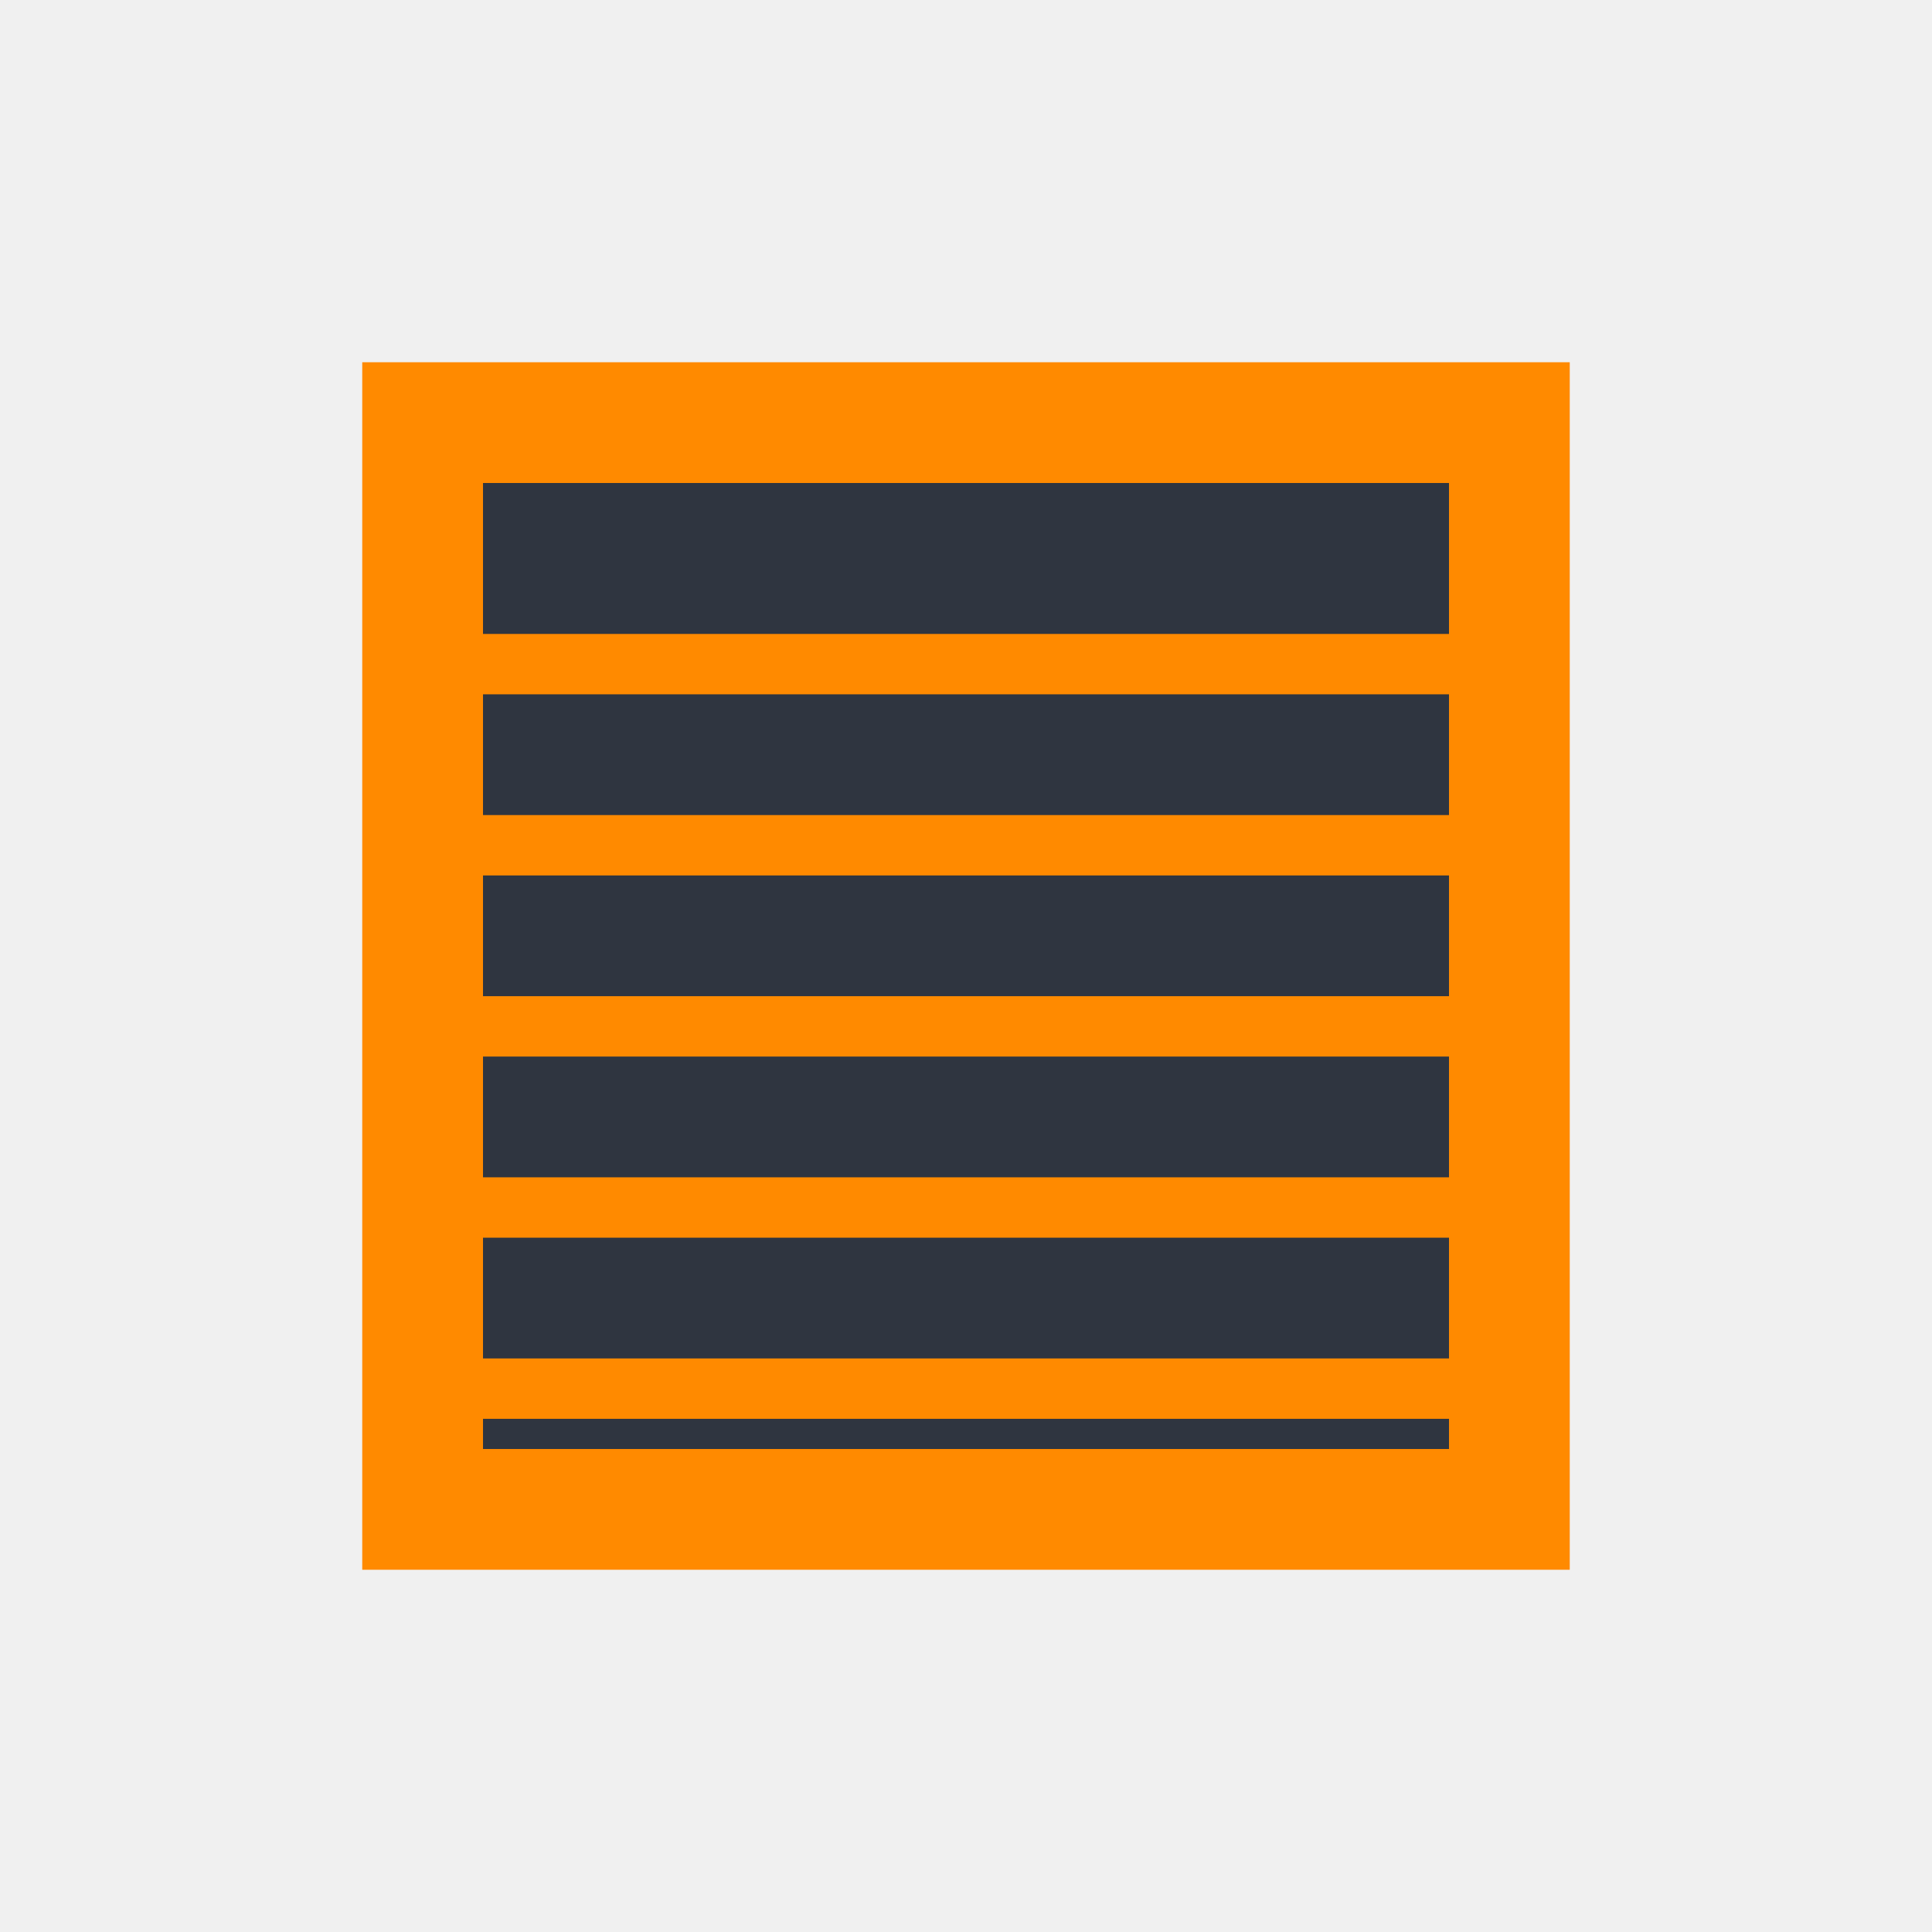
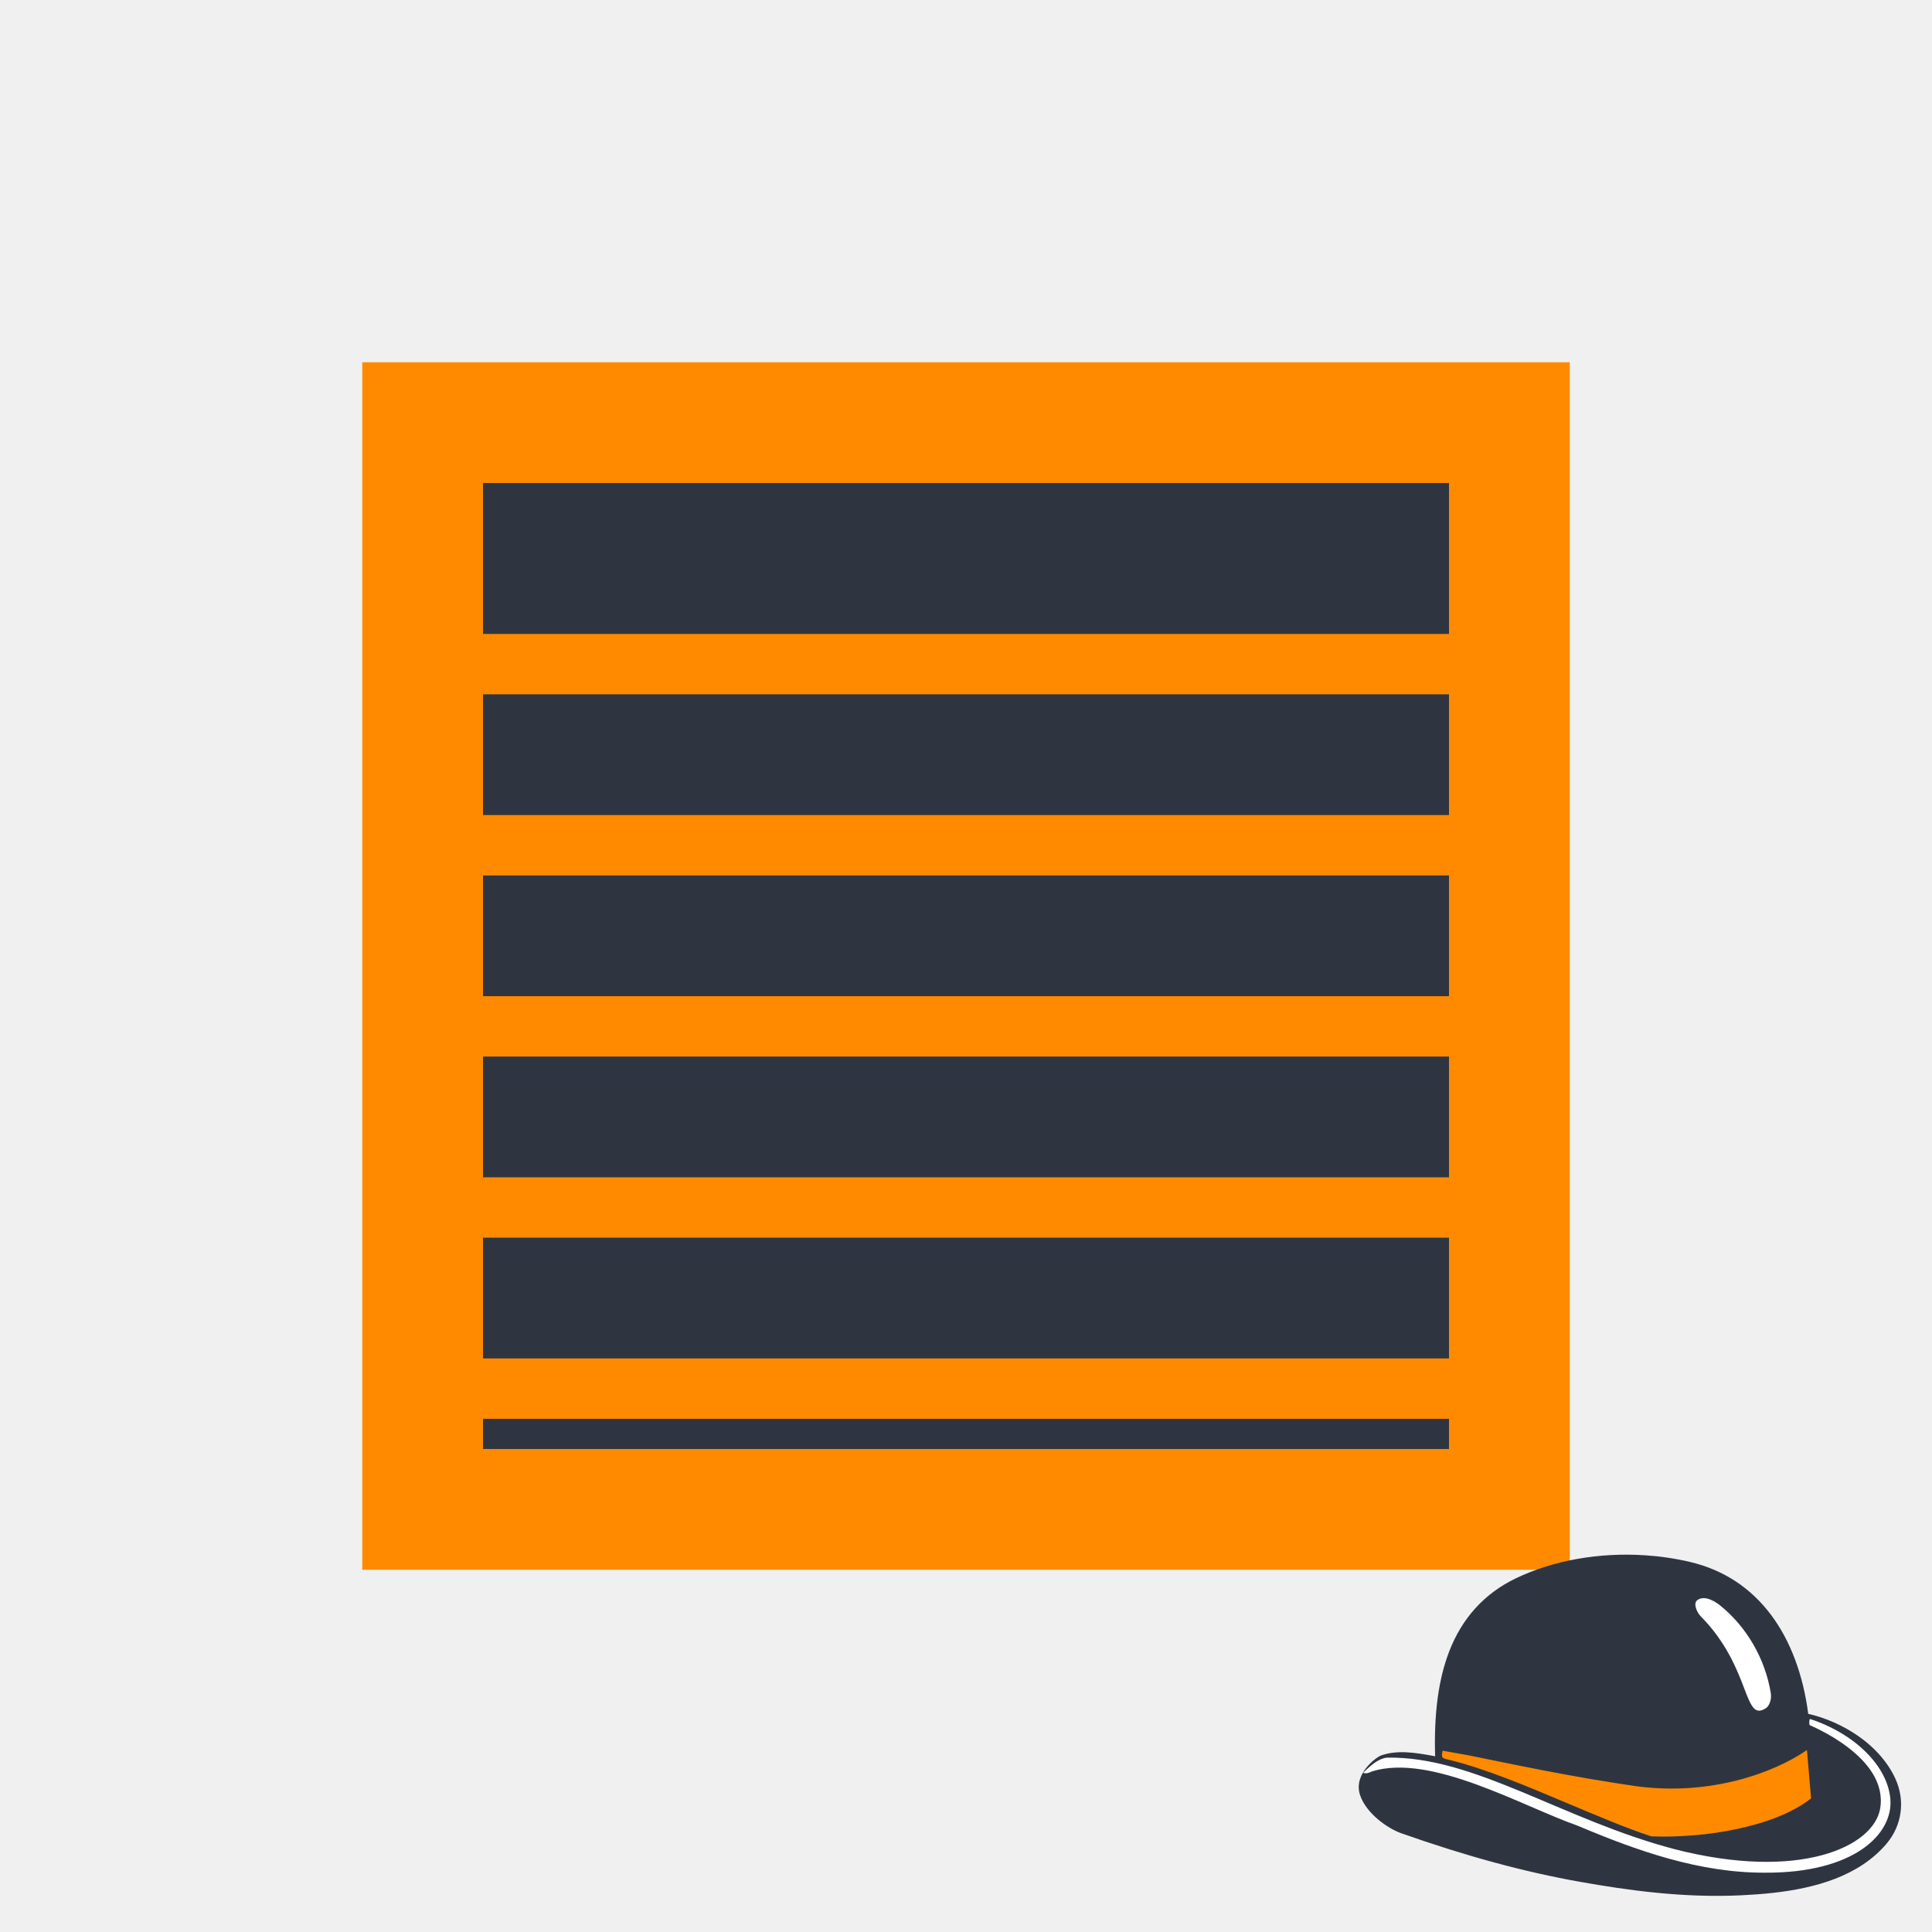
<svg xmlns="http://www.w3.org/2000/svg" viewBox="0 0 64 64">
  <rect x="14" y="14" width="36" height="36" fill="#2f3540" stroke="#2f3540" stroke-width="2" />
  <g stroke="#ff8a00" stroke-width="2">
    <line x1="16" y1="22" x2="48" y2="22" />
    <line x1="16" y1="28" x2="48" y2="28" />
    <line x1="16" y1="34" x2="48" y2="34" />
    <line x1="16" y1="40" x2="48" y2="40" />
    <line x1="16" y1="46" x2="48" y2="46" />
  </g>
  <rect x="14" y="14" width="36" height="36" fill="none" stroke="#ff8a00" stroke-width="4" />
+   <g class="chapeau-verdier" transform="translate(45,51.5) scale(0.263)">
+     <g transform="translate(-32.43429,-3.166729)">
+       <g transform="rotate(5.715664,59.99072,26.39995)">
+         <g transform="matrix(0.8089346,-0.1723346,0.1916699,0.8996939,-22.83128,-36.5791)">
+           <path fill="#ffffff" d="m 105.969,69.549 c 3.764,3.407 6.084,8.147 6.364,13.005 0.056,0.962 -0.481,1.811 -1.01,2.045 -0.621,0.275 -1.084,0.322 -1.457,0.149 -0.734,-0.341 -1.092,-1.57 -1.587,-3.272 -0.77,-2.644 -1.934,-6.641 -5.5,-10.699 -0.511,-0.582 -1.027,-1.927 -0.235,-2.327 1.332,-0.674 3.007,0.72 3.424,1.098 z" />
+           <path fill="#ffffff" transform="matrix(1.201735,0.1194947,-0.1329016,1.080506,13.48877,50.02759)" d="m 99.589,34.084 c 0.227,4.868 -4.486,9.267 -15.793,9.218 -8.273,0.025 -16.109,-2.753 -23.625,-5.93 -7.065,-2.484 -18.435,-9.126 -25.868,-6.832 -0.429,0.192 -0.876,0.28 -1.292,0.127 1.085,-1.043 1.974,-1.887 3.022,-1.989 11.002,-0.192 22.282,7.867 36.378,11.579 15.775,4.061 24.924,-0.319 25.727,-5.143 1.083,-6.51 -8.904,-10.393 -8.922,-10.444 -0.081,-0.222 -0.043,-0.662 0.035,-0.858 0,0 9.598,2.457 10.339,10.272 0.742,7.815 -5e-6,0 -6e-6,0 z" />
+           <path fill="#ff8a00" d="m 96.369,100.572 c -0.355,-0.024 -1.538,-0.128 -2.63,-0.233 l -1.984,-0.19 -2.119,-0.955 C 88.47,98.669 83.625,96.567 79.211,94.336 74.797,92.105 70.346,90.018 69.315,89.544 c -2.322,-1.068 -5.568,-2.273 -7.063,-2.777 -1.401,-0.473 -1.01,-0.741 -0.904,-1.171 0.048,-0.192 0.162,-0.327 0.277,-0.327 0.247,-6.64e-4 4.28,0.928 8.5,2.173 9.478,2.797 18.14,5.084 21.949,5.796 2.689,0.502 4.926,0.693 8.072,0.687 3.097,-0.006 4.688,-0.135 7.466,-0.608 3.038,-0.517 6.548,-1.534 8.585,-2.486 0.426,-0.199 0.813,-0.362 0.861,-0.362 0.087,-2.35e-4 0.043,2.526 -0.093,5.286 l -0.073,1.49 -0.965,0.46 c -2.68,1.277 -5.826,2.189 -10.033,2.679 -1.554,0.181 -8.007,0.29 -9.525,0.19 z" />
+           <path fill="#2f3540" d="m 95.38,61.717 c -6.85,-1.09 -13.954,-0.693 -19.945,1.21 -4.992,1.586 -8.796,4.612 -11.306,8.995 C 62.056,75.544 60.796,80.122 60.278,85.917 57.222,85.078 54.677,84.481 52.158,84.982 c -0.787,0.155 -4.621,2.109 -3.888,5.108 0.634,2.597 3.643,4.948 5.576,5.787 9.414,4.088 18.032,7.14 26.348,9.331 6.879,1.812 15.121,3.732 24.093,4.238 1.534,0.086 3.147,0.148 4.793,0.148 6.423,0 13.35,-0.94 18.107,-5.02 2.589,-2.221 3.514,-5.515 2.411,-8.595 -0.836,-2.335 -2.546,-4.567 -4.945,-6.456 -2.083,-1.639 -4.636,-2.975 -7.192,-3.765 -0.105,-5.343 -1.455,-10.159 -3.905,-13.929 -2.652,-4.081 -6.508,-6.949 -11.46,-8.527 -2.176,-0.693 -4.432,-1.222 -6.715,-1.586 z m 10.557,7.959 c 3.67,3.322 5.932,7.943 6.205,12.68 0.054,0.938 -0.469,1.766 -0.985,1.994 -0.606,0.268 -1.057,0.314 -1.42,0.145 -0.715,-0.333 -1.064,-1.531 -1.547,-3.19 -0.751,-2.578 -1.885,-6.475 -5.362,-10.431 -0.498,-0.567 -1.001,-1.879 -0.229,-2.269 1.299,-0.657 2.932,0.702 3.338,1.071 z m 11.69,16.801 c 6.49,2.639 11.02,7.572 10.838,12.177 -0.186,4.698 -6.623,9.477 -20.205,8.073 -9.945,-0.961 -18.993,-4.9 -27.603,-9.23 -8.16,-3.528 -20.941,-12.064 -30.178,-10.473 -0.541,0.156 -0.898,0.272 -1.378,0.056 1.443,-0.997 2.612,-1.714 3.885,-1.699 13.247,1.107 25.491,11.076 41.937,16.77 18.418,6.273 30.24,2.685 31.846,-2.432 2.167,-6.904 -9.262,-12.352 -9.277,-12.408 -0.068,-0.249 0.015,-0.632 0.135,-0.834 z m -0.964,4.196 -0.183,6.632 c -6.03,3.381 -16.791,3.826 -24.799,2.767 -3.913,-1.617 -8.15,-3.748 -12.248,-5.808 -5.784,-2.908 -11.764,-5.914 -17.18,-7.681 -0.049,-0.016 -0.101,-0.032 -0.152,-0.048 -0.37,-0.116 -0.751,-0.235 -0.772,-0.492 -0.016,-0.198 0.093,-0.661 0.216,-0.743 0.017,-0.012 0.029,-0.01 0.043,-0.004 l 3.91,1.036 c 5.87,1.691 14.995,4.431 24.75,6.694 11.108,2.466 21.04,0.227 26.414,-2.353 z" />
+         </g>
+       </g>
+     </g>
+   </g>
</svg>
